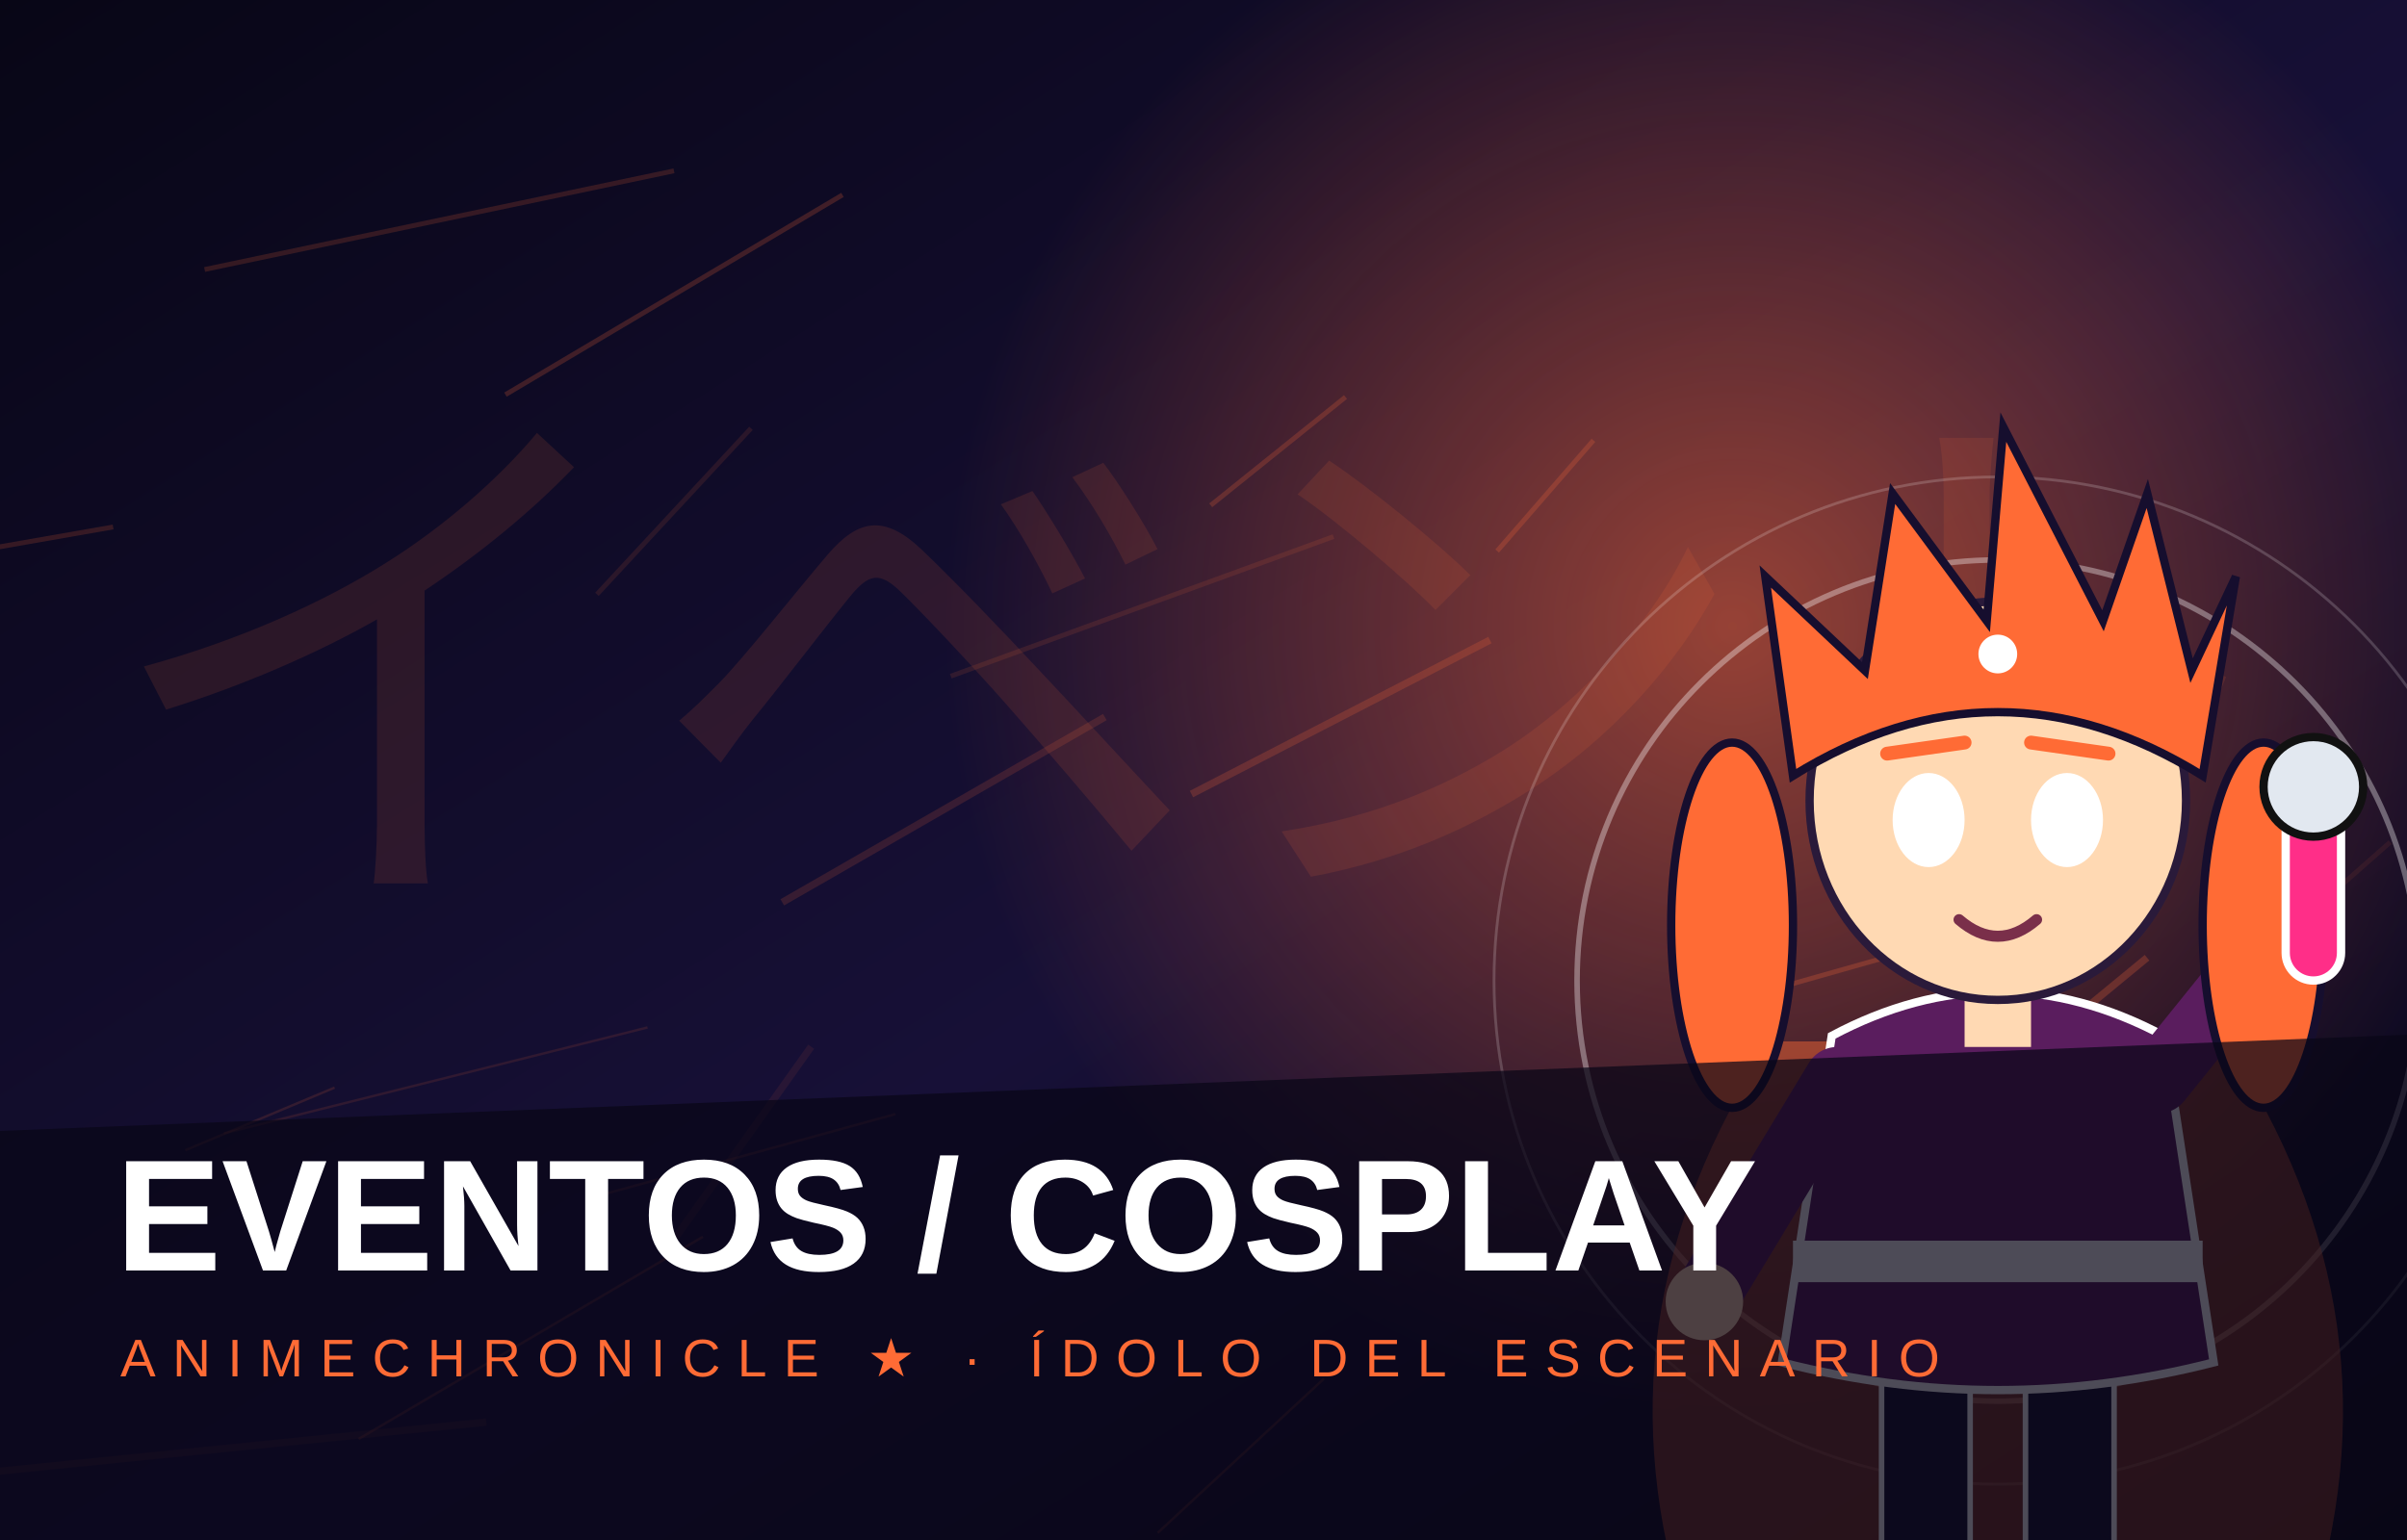
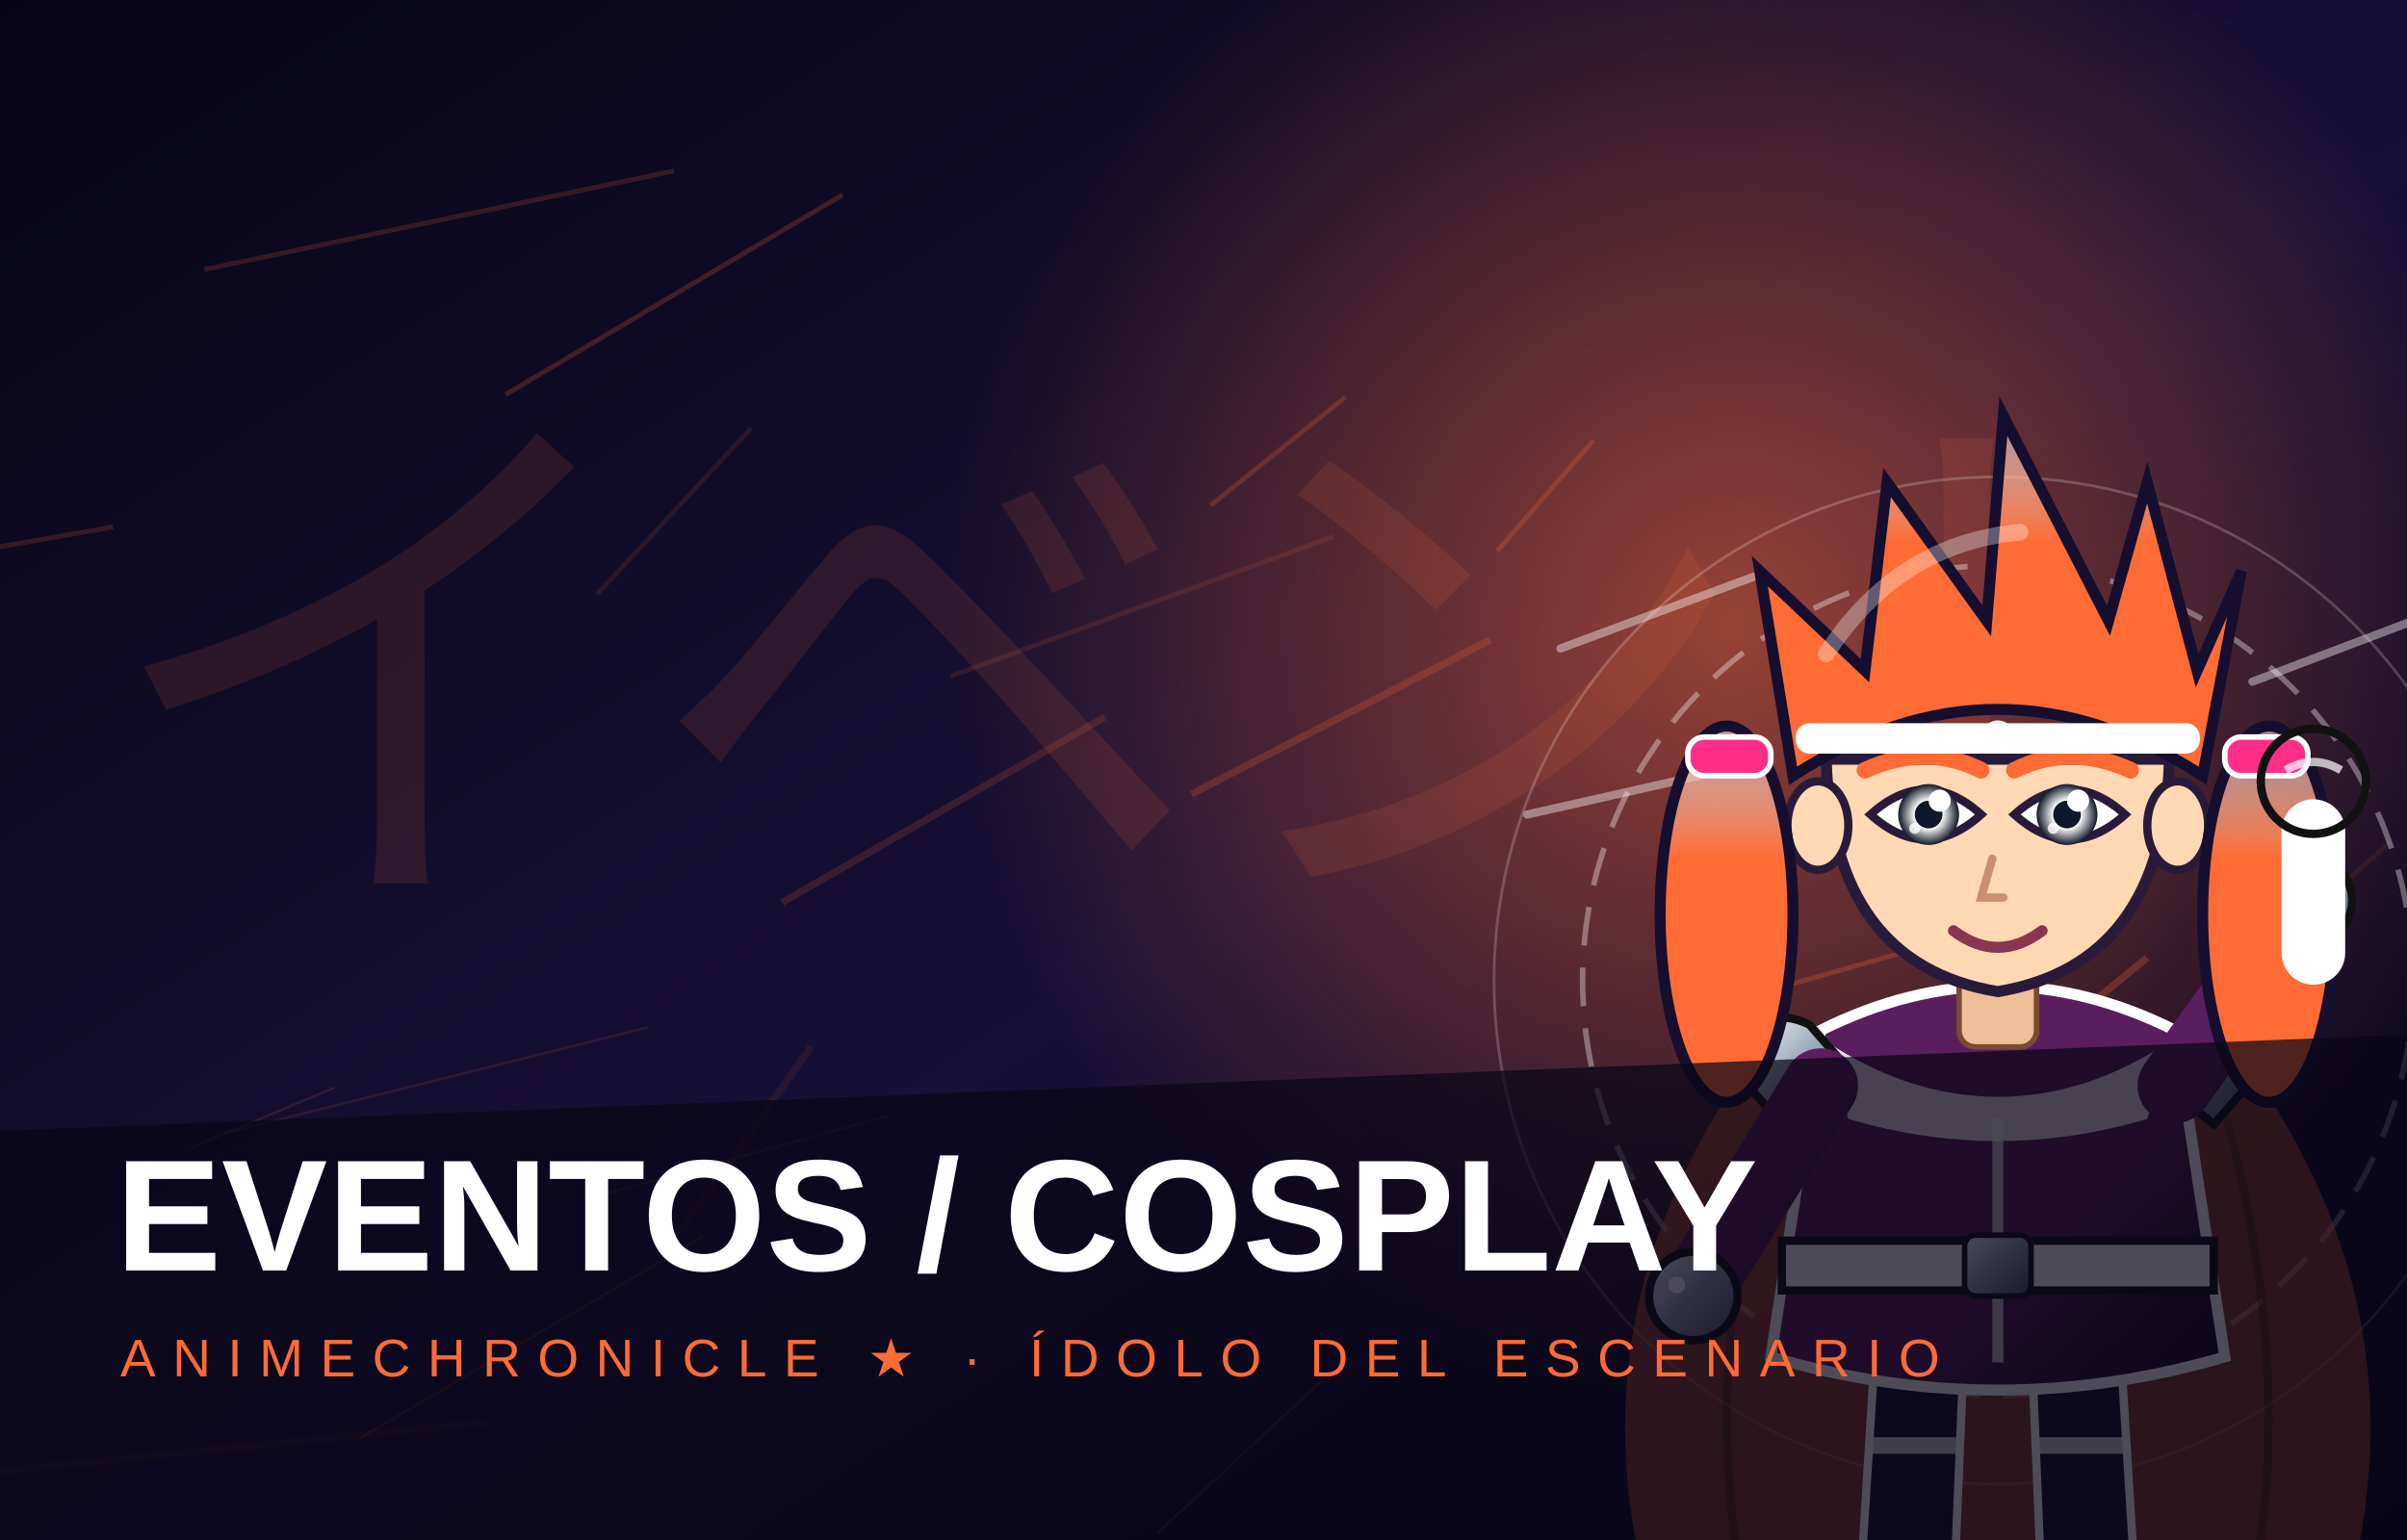
<svg xmlns="http://www.w3.org/2000/svg" width="1000" height="640" viewBox="0 0 1000 640">
  <defs>
    <linearGradient id="f" x1="0" y1="0" x2="1" y2="1">
      <stop offset="0" stop-color="#080616" />
      <stop offset=".55" stop-color="#171037" />
      <stop offset="1" stop-color="#080616" />
    </linearGradient>
    <radialGradient id="g">
      <stop offset="0" stop-color="#ff6b35" stop-opacity=".55" />
      <stop offset="1" stop-color="#ff6b35" stop-opacity="0" />
    </radialGradient>
  </defs>
  <rect width="1000" height="640" fill="url(#f)" />
  <circle cx="720" cy="260" r="330" fill="url(#g)" />
  <path d="M1098 2 l67 -49" stroke="#ff6b35" stroke-width="2" opacity="0.11" />
  <path d="M1080 471 l90 -44" stroke="#ff6b35" stroke-width="3" opacity="0.12" />
  <path d="M824 454 l68 -56" stroke="#ff6b35" stroke-width="3" opacity="0.24" />
  <path d="M77 478 l62 -26" stroke="#ff6b35" stroke-width="1" opacity="0.14" />
  <path d="M278 518 l59 -83" stroke="#ff6b35" stroke-width="3" opacity="0.08" />
  <path d="M495 330 l124 -64" stroke="#ff6b35" stroke-width="3" opacity="0.2" />
  <path d="M-36 615 l238 -24" stroke="#ff6b35" stroke-width="3" opacity="0.09" />
  <path d="M503 210 l56 -45" stroke="#ff6b35" stroke-width="2" opacity="0.21" />
  <path d="M252 496 l120 -33" stroke="#ff6b35" stroke-width="1" opacity="0.15" />
  <path d="M210 164 l140 -83" stroke="#ff6b35" stroke-width="2" opacity="0.21" />
  <path d="M900 432 l93 -82" stroke="#ff6b35" stroke-width="2" opacity="0.08" />
  <path d="M737 411 l152 -43" stroke="#ff6b35" stroke-width="2" opacity="0.24" />
  <path d="M325 375 l134 -77" stroke="#ff6b35" stroke-width="3" opacity="0.15" />
  <path d="M622 229 l40 -46" stroke="#ff6b35" stroke-width="2" opacity="0.22" />
  <path d="M93 471 l176 -44" stroke="#ff6b35" stroke-width="1" opacity="0.12" />
  <path d="M149 598 l143 -84" stroke="#ff6b35" stroke-width="1" opacity="0.19" />
  <path d="M85 112 l195 -41" stroke="#ff6b35" stroke-width="2" opacity="0.17" />
  <path d="M-78 22 l143 -77" stroke="#ff6b35" stroke-width="2" opacity="0.15" />
  <path d="M-96 244 l143 -25" stroke="#ff6b35" stroke-width="2" opacity="0.17" />
  <path d="M248 247 l64 -69" stroke="#ff6b35" stroke-width="2" opacity="0.11" />
  <path d="M481 637 l69 -64" stroke="#ff6b35" stroke-width="1" opacity="0.19" />
  <path d="M395 281 l159 -58" stroke="#ff6b35" stroke-width="2" opacity="0.12" />
  <text x="500" y="360" font-size="230" fill="#ff6b35" opacity=".12" text-anchor="middle" font-family="sans-serif">イベント</text>
  <g transform="translate(600,120) scale(1.15)">
    <g transform="scale(1.0)">
-       <circle cx="200" cy="250" r="152" fill="none" stroke="#ffffff" stroke-width="2" opacity=".35" />
-       <circle cx="200" cy="250" r="182" fill="none" stroke="#ffffff" stroke-width="1" opacity=".18" />
-       <path d="M118 272 Q52 372 88 482 L312 482 Q348 372 282 272Z" fill="#ff6b35" opacity=".45" />
-       <rect x="158" y="382" width="32" height="98" rx="10" fill="#15122f" stroke="#ffffff" stroke-width="2" />
-       <rect x="210" y="382" width="32" height="98" rx="10" fill="#15122f" stroke="#ffffff" stroke-width="2" />
-       <rect x="146" y="462" width="56" height="22" rx="7" fill="#ffffff" />
-       <rect x="198" y="462" width="56" height="22" rx="7" fill="#ffffff" />
-       <path d="M140 270 Q200 238 260 270 L278 388 Q200 408 122 388Z" fill="#5a1d5e" stroke="#ffffff" stroke-width="3" />
-       <rect x="126" y="344" width="148" height="15" fill="#ffffff" />
-       <path d="M142 286 L96 362" stroke="#5a1d5e" stroke-width="24" stroke-linecap="round" />
-       <path d="M258 286 L308 224" stroke="#5a1d5e" stroke-width="24" stroke-linecap="round" />
-       <circle cx="94" cy="366" r="14" fill="#ffd9b3" />
-       <circle cx="311" cy="221" r="14" fill="#ffd9b3" />
-       <rect x="188" y="248" width="24" height="26" fill="#ffd9b3" />
-       <ellipse cx="200" cy="185" rx="68" ry="72" fill="#ffd9b3" stroke="#2a1a3a" stroke-width="3" />
-       <path d="M126 176 L116 104 L152 138 L162 74 L196 120 L202 50 L238 120 L254 74 L270 138 L286 104 L274 176 Q200 130 126 176Z" fill="#ff6b35" stroke="#160e2e" stroke-width="3" />
-       <ellipse cx="104" cy="230" rx="22" ry="66" fill="#ff6b35" stroke="#160e2e" stroke-width="3" />
-       <ellipse cx="296" cy="230" rx="22" ry="66" fill="#ff6b35" stroke="#160e2e" stroke-width="3" />
-       <ellipse cx="175" cy="192" rx="13" ry="17" fill="#fff" />
-       <ellipse cx="225" cy="192" rx="13" ry="17" fill="#fff" />
-       <circle cx="177" cy="194" r="7" fill="#ffffff" />
-       <circle cx="227" cy="194" r="7" fill="#ffffff" />
-       <circle cx="180" cy="190" r="2.5" fill="#fff" />
-       <circle cx="230" cy="190" r="2.5" fill="#fff" />
-       <path d="M160 168 L188 164 M212 164 L240 168" stroke="#ff6b35" stroke-width="5" stroke-linecap="round" />
-       <path d="M186 228 Q200 240 214 228" fill="none" stroke="#7a2f4a" stroke-width="4" stroke-linecap="round" />
-       <circle cx="200" cy="132" r="7" fill="#ffffff" />
-       <rect x="304" y="186" width="20" height="64" rx="10" fill="#ff2e88" stroke="#fff" stroke-width="3" />
-       <circle cx="314" cy="180" r="18" fill="#e2e8f0" stroke="#111" stroke-width="3" />
+       <defs>
+         <linearGradient id="cuerpo-idol" x1="0" y1="0" x2="1" y2="1">
+           <stop offset="0" stop-color="#5a1d5e" />
+           <stop offset=".6" stop-color="#5a1d5e" />
+           <stop offset="1" stop-color="#070512" />
+         </linearGradient>
+         <linearGradient id="pelo-idol" x1="0" y1="0" x2="0" y2="1">
+           <stop offset="0" stop-color="#ffffff" stop-opacity=".45" />
+           <stop offset=".35" stop-color="#ff6b35" />
+           <stop offset="1" stop-color="#ff6b35" />
+         </linearGradient>
+         <radialGradient id="iris-idol">
+           <stop offset="0" stop-color="#fff" />
+           <stop offset=".45" stop-color="#ffffff" />
+           <stop offset="1" stop-color="#111827" />
+         </radialGradient>
+         <linearGradient id="metal-idol" x1="0" y1="0" x2="1" y2="1">
+           <stop offset="0" stop-color="#f8fafc" />
+           <stop offset=".5" stop-color="#94a3b8" />
+           <stop offset="1" stop-color="#475569" />
+         </linearGradient>
+       </defs>
+       <ellipse cx="200" cy="494" rx="96" ry="14" fill="#000" opacity=".5" />
+       <circle cx="200" cy="250" r="150" fill="none" stroke="#ffffff" stroke-width="2" opacity=".35" stroke-dasharray="14 8" />
+       <circle cx="200" cy="250" r="182" fill="none" stroke="#ffffff" stroke-width="1" opacity=".2" />
+       <path d="M42 130 l70 -26 M30 190 l62 -14 M350 120 l-58 22" stroke="#ffffff" stroke-width="3" opacity=".4" stroke-linecap="round" />
+       <path d="M116 272 Q40 372 78 486 L322 486 Q360 372 284 272Z" fill="#ff6b35" opacity=".5" />
+       <path d="M120 290 Q92 388 108 470 M280 290 Q308 388 292 470" fill="none" stroke="#000" stroke-width="3" opacity=".25" />
+       <path d="M156 378 L150 474 L184 474 L188 378Z" fill="#15122f" stroke="#ffffff" stroke-width="3" />
+       <path d="M212 378 L216 474 L250 474 L244 378Z" fill="#15122f" stroke="#ffffff" stroke-width="3" />
+       <path d="M154 418 L186 418 M214 418 L246 418" stroke="#ffffff" stroke-width="6" opacity=".8" />
+       <rect x="140" y="456" width="60" height="28" rx="8" fill="url(#metal-idol)" stroke="#111" stroke-width="3" />
+       <rect x="200" y="456" width="60" height="28" rx="8" fill="url(#metal-idol)" stroke="#111" stroke-width="3" />
+       <path d="M140 476 H200 M200 476 H260" stroke="#111" stroke-width="5" />
+       <path d="M136 268 Q200 236 264 268 L282 386 Q200 410 118 386Z" fill="url(#cuerpo-idol)" stroke="#ffffff" stroke-width="4" />
+       <path d="M138 272 Q168 292 200 292 Q232 292 262 272 L254 300 Q200 316 146 300Z" fill="#ffffff" opacity=".85" />
+       <path d="M132 266 Q112 256 108 286 L122 302 L146 282Z" fill="url(#metal-idol)" stroke="#111" stroke-width="3" />
+       <path d="M268 266 Q288 256 292 286 L278 302 L254 282Z" fill="url(#metal-idol)" stroke="#111" stroke-width="3" />
+       <path d="M200 300 L200 388" stroke="#ffffff" stroke-width="4" opacity=".7" />
+       <rect x="122" y="344" width="156" height="18" fill="#ffffff" stroke="#111" stroke-width="3" />
+       <rect x="188" y="342" width="24" height="22" rx="4" fill="url(#metal-idol)" stroke="#111" stroke-width="2" />
+       <path d="M136 288 L92 360" stroke="url(#cuerpo-idol)" stroke-width="27" stroke-linecap="round" />
+       <path d="M264 288 L310 224" stroke="url(#cuerpo-idol)" stroke-width="27" stroke-linecap="round" />
+       <circle cx="90" cy="364" r="16" fill="url(#metal-idol)" stroke="#111" stroke-width="3" />
+       <circle cx="312" cy="221" r="16" fill="url(#metal-idol)" stroke="#111" stroke-width="3" />
+       <circle cx="84" cy="360" r="3" fill="#fff" />
+       <circle cx="306" cy="217" r="3" fill="#fff" />
+       <rect x="186" y="244" width="28" height="30" rx="6" fill="#f0be97" stroke="#7a4a35" stroke-width="2" />
+       <path d="M138 170 Q140 244 200 254 Q260 244 262 170Z" fill="#ffd9b3" stroke="#2a1a3a" stroke-width="4" />
+       <ellipse cx="135" cy="194" rx="11" ry="16" fill="#ffd9b3" stroke="#2a1a3a" stroke-width="3" />
+       <ellipse cx="265" cy="194" rx="11" ry="16" fill="#ffd9b3" stroke="#2a1a3a" stroke-width="3" />
+       <path d="M154 190 Q174 172 194 190 Q174 208 154 190Z" fill="#fff" stroke="#2a1a3a" stroke-width="3" />
+       <path d="M206 190 Q226 172 246 190 Q226 208 206 190Z" fill="#fff" stroke="#2a1a3a" stroke-width="3" />
+       <circle cx="175" cy="190" r="11" fill="url(#iris-idol)" />
+       <circle cx="225" cy="190" r="11" fill="url(#iris-idol)" />
+       <circle cx="175" cy="190" r="5" fill="#0f172a" />
+       <circle cx="225" cy="190" r="5" fill="#0f172a" />
+       <circle cx="179" cy="185" r="4" fill="#fff" />
+       <circle cx="229" cy="185" r="4" fill="#fff" />
+       <circle cx="170" cy="195" r="2" fill="#fff" opacity=".8" />
+       <circle cx="220" cy="195" r="2" fill="#fff" opacity=".8" />
+       <path d="M152 174 Q174 164 194 174 M206 174 Q226 164 248 174" fill="none" stroke="#ff6b35" stroke-width="6" stroke-linecap="round" />
+       <path d="M198 206 L194 220 L202 220" fill="none" stroke="#c98f6e" stroke-width="3" stroke-linecap="round" />
+       <path d="M184 232 Q200 244 216 232" fill="none" stroke="#8a3552" stroke-width="4" stroke-linecap="round" />
+       <circle cx="200" cy="162" r="6" fill="#ffffff" opacity=".9" />
+       <path d="M126 176 L114 102 L152 138 L160 70 L196 120 L202 46 L240 120 L254 70 L272 138 L288 102 L274 176 Q200 128 126 176Z" fill="url(#pelo-idol)" stroke="#160e2e" stroke-width="4" />
+       <ellipse cx="102" cy="226" rx="24" ry="68" fill="url(#pelo-idol)" stroke="#160e2e" stroke-width="4" />
+       <ellipse cx="298" cy="226" rx="24" ry="68" fill="url(#pelo-idol)" stroke="#160e2e" stroke-width="4" />
+       <rect x="88" y="162" width="30" height="14" rx="6" fill="#ff2e88" stroke="#fff" stroke-width="2" />
+       <rect x="282" y="162" width="30" height="14" rx="6" fill="#ff2e88" stroke="#fff" stroke-width="2" />
+       <path d="M138 132 Q164 92 208 88" fill="none" stroke="#fff" stroke-width="6" opacity=".32" stroke-linecap="round" />
+       <rect x="128" y="158" width="144" height="9" rx="4" fill="#ffffff" stroke="#fff" stroke-width="2" />
+       <rect x="304" y="186" width="20" height="64" rx="10" fill="#ffffff" stroke="#fff" stroke-width="3" />
+       <circle cx="314" cy="178" r="19" fill="url(#metal-{ident})" stroke="#111" stroke-width="3" />
+       <path d="M304 174 Q314 168 324 174" fill="none" stroke="#fff" stroke-width="3" opacity=".7" />
    </g>
  </g>
  <path d="M0 470 L1000 430 L1000 640 L0 640Z" fill="#080616" opacity=".72" />
  <text x="48" y="528" font-size="66" font-weight="900" fill="#fff" font-family="Arial,sans-serif">EVENTOS / COSPLAY</text>
  <text x="50" y="572" font-size="22" letter-spacing="7" fill="#ff6b35" font-family="Arial,sans-serif">ANIMECHRONICLE ★ · ÍDOLO DEL ESCENARIO</text>
</svg>
